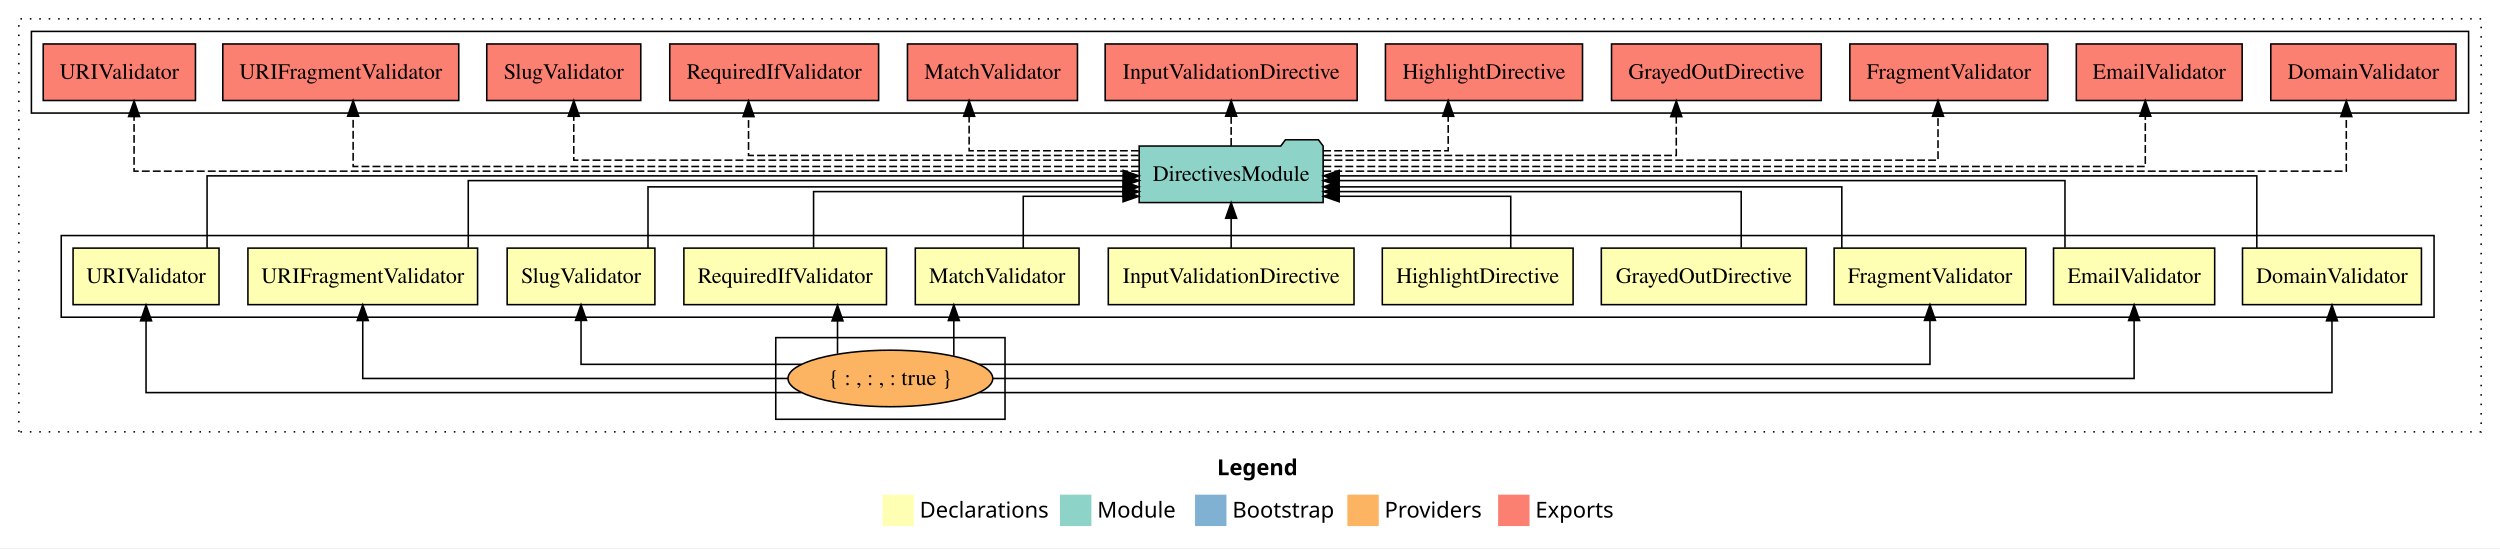
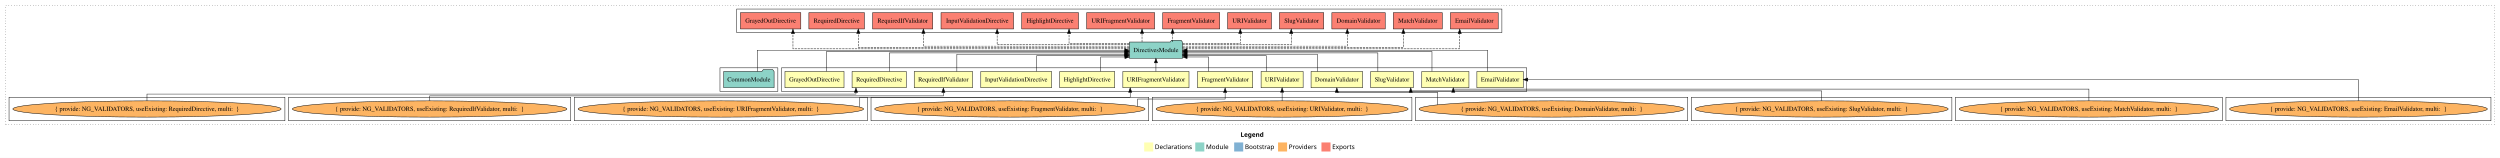
- <svg xmlns="http://www.w3.org/2000/svg" width="1592pt" height="349pt" viewBox="0.00 0.00 1592.00 349.00">
+ <svg xmlns="http://www.w3.org/2000/svg" width="5528pt" height="349pt" viewBox="0.00 0.00 5528.00 349.00">
  <g id="graph0" class="graph" transform="scale(1 1) rotate(0) translate(4 345)">
-     <polygon fill="#ffffff" stroke="transparent" points="-4,4 -4,-345 1588,-345 1588,4 -4,4" />
-     <text text-anchor="start" x="771.009" y="-42.4" font-family="sans-serif" font-weight="bold" font-size="14.00" fill="#000000">Legend</text>
-     <polygon fill="#ffffb3" stroke="transparent" points="558,-10 558,-30 578,-30 578,-10 558,-10" />
-     <text text-anchor="start" x="581.629" y="-15.4" font-family="sans-serif" font-size="14.00" fill="#000000">  Declarations</text>
-     <polygon fill="#8dd3c7" stroke="transparent" points="671,-10 671,-30 691,-30 691,-10 671,-10" />
-     <text text-anchor="start" x="694.725" y="-15.4" font-family="sans-serif" font-size="14.00" fill="#000000">  Module</text>
-     <polygon fill="#80b1d3" stroke="transparent" points="757,-10 757,-30 777,-30 777,-10 757,-10" />
-     <text text-anchor="start" x="780.781" y="-15.4" font-family="sans-serif" font-size="14.00" fill="#000000">  Bootstrap</text>
-     <polygon fill="#fdb462" stroke="transparent" points="854,-10 854,-30 874,-30 874,-10 854,-10" />
-     <text text-anchor="start" x="877.673" y="-15.4" font-family="sans-serif" font-size="14.00" fill="#000000">  Providers</text>
-     <polygon fill="#fb8072" stroke="transparent" points="950,-10 950,-30 970,-30 970,-10 950,-10" />
-     <text text-anchor="start" x="973.726" y="-15.4" font-family="sans-serif" font-size="14.00" fill="#000000">  Exports</text>
+     <polygon fill="#ffffff" stroke="transparent" points="-4,4 -4,-345 5524,-345 5524,4 -4,4" />
+     <text text-anchor="start" x="2739.009" y="-42.4" font-family="sans-serif" font-weight="bold" font-size="14.00" fill="#000000">Legend</text>
+     <polygon fill="#ffffb3" stroke="transparent" points="2526,-10 2526,-30 2546,-30 2546,-10 2526,-10" />
+     <text text-anchor="start" x="2549.629" y="-15.4" font-family="sans-serif" font-size="14.00" fill="#000000">  Declarations</text>
+     <polygon fill="#8dd3c7" stroke="transparent" points="2639,-10 2639,-30 2659,-30 2659,-10 2639,-10" />
+     <text text-anchor="start" x="2662.725" y="-15.4" font-family="sans-serif" font-size="14.00" fill="#000000">  Module</text>
+     <polygon fill="#80b1d3" stroke="transparent" points="2725,-10 2725,-30 2745,-30 2745,-10 2725,-10" />
+     <text text-anchor="start" x="2748.781" y="-15.4" font-family="sans-serif" font-size="14.00" fill="#000000">  Bootstrap</text>
+     <polygon fill="#fdb462" stroke="transparent" points="2822,-10 2822,-30 2842,-30 2842,-10 2822,-10" />
+     <text text-anchor="start" x="2845.673" y="-15.4" font-family="sans-serif" font-size="14.00" fill="#000000">  Providers</text>
+     <polygon fill="#fb8072" stroke="transparent" points="2918,-10 2918,-30 2938,-30 2938,-10 2918,-10" />
+     <text text-anchor="start" x="2941.726" y="-15.4" font-family="sans-serif" font-size="14.00" fill="#000000">  Exports</text>
    <g id="clust1" class="cluster">
-       <polygon fill="none" stroke="#000000" stroke-dasharray="1,5" points="8,-70 8,-333 1576,-333 1576,-70 8,-70" />
+       <polygon fill="none" stroke="#000000" stroke-dasharray="1,5" points="8,-70 8,-333 5512,-333 5512,-70 8,-70" />
    </g>
    <g id="clust2" class="cluster">
-       <polygon fill="none" stroke="#000000" points="35,-143 35,-195 1546,-195 1546,-143 35,-143" />
+       <polygon fill="none" stroke="#000000" points="1724,-143 1724,-195 3372,-195 3372,-143 1724,-143" />
    </g>
    <g id="clust3" class="cluster">
-       <polygon fill="none" stroke="#000000" points="490,-78 490,-130 636,-130 636,-78 490,-78" />
+       <polygon fill="none" stroke="#000000" points="4918,-78 4918,-130 5504,-130 5504,-78 4918,-78" />
+     </g>
+     <g id="clust4" class="cluster">
+       <polygon fill="none" stroke="#000000" points="4320,-78 4320,-130 4910,-130 4910,-78 4320,-78" />
+     </g>
+     <g id="clust5" class="cluster">
+       <polygon fill="none" stroke="#000000" points="3736,-78 3736,-130 4312,-130 4312,-78 3736,-78" />
+     </g>
+     <g id="clust6" class="cluster">
+       <polygon fill="none" stroke="#000000" points="3126,-78 3126,-130 3728,-130 3728,-78 3126,-78" />
+     </g>
+     <g id="clust7" class="cluster">
+       <polygon fill="none" stroke="#000000" points="2544,-78 2544,-130 3118,-130 3118,-78 2544,-78" />
+     </g>
+     <g id="clust8" class="cluster">
+       <polygon fill="none" stroke="#000000" points="1922,-78 1922,-130 2536,-130 2536,-78 1922,-78" />
+     </g>
+     <g id="clust9" class="cluster">
+       <polygon fill="none" stroke="#000000" points="1266,-78 1266,-130 1914,-130 1914,-78 1266,-78" />
+     </g>
+     <g id="clust12" class="cluster">
+       <polygon fill="none" stroke="#000000" points="634,-78 634,-130 1258,-130 1258,-78 634,-78" />
+     </g>
+     <g id="clust13" class="cluster">
+       <polygon fill="none" stroke="#000000" points="16,-78 16,-130 626,-130 626,-78 16,-78" />
    </g>
    <g id="clust15" class="cluster">
-       <polygon fill="none" stroke="#000000" points="16,-273 16,-325 1568,-325 1568,-273 16,-273" />
+       <polygon fill="none" stroke="#000000" points="1588,-143 1588,-195 1716,-195 1716,-143 1588,-143" />
+     </g>
+     <g id="clust16" class="cluster">
+       <polygon fill="none" stroke="#000000" points="1625,-273 1625,-325 3317,-325 3317,-273 1625,-273" />
    </g>
    <g id="node1" class="node">
-       <polygon fill="#ffffb3" stroke="#000000" points="1537.971,-187 1424.029,-187 1424.029,-151 1537.971,-151 1537.971,-187" />
-       <text text-anchor="middle" x="1481" y="-164.8" font-family="Times,serif" font-size="14.00" fill="#000000">DomainValidator</text>
+       <polygon fill="#ffffb3" stroke="#000000" points="3364.308,-187 3261.692,-187 3261.692,-151 3364.308,-151 3364.308,-187" />
+       <text text-anchor="middle" x="3313" y="-164.8" font-family="Times,serif" font-size="14.00" fill="#000000">EmailValidator</text>
+     </g>
+     <g id="node13" class="node">
+       <polygon fill="#8dd3c7" stroke="#000000" points="2610.577,-252 2607.577,-256 2586.577,-256 2583.577,-252 2493.423,-252 2493.423,-216 2610.577,-216 2610.577,-252" />
+       <text text-anchor="middle" x="2552" y="-229.8" font-family="Times,serif" font-size="14.00" fill="#000000">DirectivesModule</text>
+     </g>
+     <g id="edge1" class="edge">
+       <path fill="none" stroke="#000000" d="M3285.375,-187.106C3285.375,-206.339 3285.375,-234 3285.375,-234 3285.375,-234 2620.776,-234 2620.776,-234" />
+       <polygon fill="#000000" stroke="#000000" points="2620.776,-230.5 2610.776,-234 2620.775,-237.5 2620.776,-230.5" />
+     </g>
+     <g id="node2" class="node">
+       <polygon fill="#ffffb3" stroke="#000000" points="3244.133,-187 3139.867,-187 3139.867,-151 3244.133,-151 3244.133,-187" />
+       <text text-anchor="middle" x="3192" y="-164.8" font-family="Times,serif" font-size="14.00" fill="#000000">MatchValidator</text>
+     </g>
+     <g id="edge3" class="edge">
+       <path fill="none" stroke="#000000" d="M3162.375,-187.267C3162.375,-205.555 3162.375,-231 3162.375,-231 3162.375,-231 2620.802,-231 2620.802,-231" />
+       <polygon fill="#000000" stroke="#000000" points="2620.802,-227.5 2610.802,-231 2620.802,-234.5 2620.802,-227.5" />
+     </g>
+     <g id="node3" class="node">
+       <polygon fill="#ffffb3" stroke="#000000" points="3121.043,-187 3026.957,-187 3026.957,-151 3121.043,-151 3121.043,-187" />
+       <text text-anchor="middle" x="3074" y="-164.8" font-family="Times,serif" font-size="14.00" fill="#000000">SlugValidator</text>
+     </g>
+     <g id="edge5" class="edge">
+       <path fill="none" stroke="#000000" d="M3042.732,-187.023C3042.732,-204.373 3042.732,-228 3042.732,-228 3042.732,-228 2620.706,-228 2620.706,-228" />
+       <polygon fill="#000000" stroke="#000000" points="2620.706,-224.5 2610.706,-228 2620.706,-231.5 2620.706,-224.5" />
+     </g>
+     <g id="node4" class="node">
+       <polygon fill="#ffffb3" stroke="#000000" points="3008.971,-187 2895.029,-187 2895.029,-151 3008.971,-151 3008.971,-187" />
+       <text text-anchor="middle" x="2952" y="-164.8" font-family="Times,serif" font-size="14.00" fill="#000000">DomainValidator</text>
+     </g>
+     <g id="edge7" class="edge">
+       <path fill="none" stroke="#000000" d="M2909.018,-187.027C2909.018,-203.398 2909.018,-225 2909.018,-225 2909.018,-225 2620.554,-225 2620.554,-225" />
+       <polygon fill="#000000" stroke="#000000" points="2620.555,-221.5 2610.554,-225 2620.554,-228.5 2620.555,-221.5" />
+     </g>
+     <g id="node5" class="node">
+       <polygon fill="#ffffb3" stroke="#000000" points="2877.472,-187 2784.528,-187 2784.528,-151 2877.472,-151 2877.472,-187" />
+       <text text-anchor="middle" x="2831" y="-164.8" font-family="Times,serif" font-size="14.00" fill="#000000">URIValidator</text>
+     </g>
+     <g id="edge9" class="edge">
+       <path fill="none" stroke="#000000" d="M2795.875,-187.24C2795.875,-202.571 2795.875,-222 2795.875,-222 2795.875,-222 2620.724,-222 2620.724,-222" />
+       <polygon fill="#000000" stroke="#000000" points="2620.724,-218.5 2610.724,-222 2620.724,-225.5 2620.724,-218.5" />
+     </g>
+     <g id="node6" class="node">
+       <polygon fill="#ffffb3" stroke="#000000" points="2766.023,-187 2643.977,-187 2643.977,-151 2766.023,-151 2766.023,-187" />
+       <text text-anchor="middle" x="2705" y="-164.8" font-family="Times,serif" font-size="14.00" fill="#000000">FragmentValidator</text>
+     </g>
+     <g id="edge11" class="edge">
+       <path fill="none" stroke="#000000" d="M2668.375,-187.051C2668.375,-201.373 2668.375,-219 2668.375,-219 2668.375,-219 2620.869,-219 2620.869,-219" />
+       <polygon fill="#000000" stroke="#000000" points="2620.869,-215.5 2610.869,-219 2620.869,-222.5 2620.869,-215.5" />
+     </g>
+     <g id="node7" class="node">
+       <polygon fill="#ffffb3" stroke="#000000" points="2625.126,-187 2478.874,-187 2478.874,-151 2625.126,-151 2625.126,-187" />
+       <text text-anchor="middle" x="2552" y="-164.8" font-family="Times,serif" font-size="14.00" fill="#000000">URIFragmentValidator</text>
+     </g>
+     <g id="edge13" class="edge">
+       <path fill="none" stroke="#000000" d="M2552,-187.106C2552,-187.106 2552,-205.991 2552,-205.991" />
+       <polygon fill="#000000" stroke="#000000" points="2548.5,-205.991 2552,-215.991 2555.5,-205.991 2548.5,-205.991" />
+     </g>
+     <g id="node8" class="node">
+       <polygon fill="#ffffb3" stroke="#000000" points="2460.752,-187 2339.248,-187 2339.248,-151 2460.752,-151 2460.752,-187" />
+       <text text-anchor="middle" x="2400" y="-164.8" font-family="Times,serif" font-size="14.00" fill="#000000">HighlightDirective</text>
+     </g>
+     <g id="edge15" class="edge">
+       <path fill="none" stroke="#000000" d="M2429.907,-187.051C2429.907,-201.373 2429.907,-219 2429.907,-219 2429.907,-219 2483.456,-219 2483.456,-219" />
+       <polygon fill="#000000" stroke="#000000" points="2483.457,-222.5 2493.456,-219 2483.456,-215.5 2483.457,-222.5" />
+     </g>
+     <g id="node9" class="node">
+       <polygon fill="#ffffb3" stroke="#000000" points="2321.232,-187 2164.768,-187 2164.768,-151 2321.232,-151 2321.232,-187" />
+       <text text-anchor="middle" x="2243" y="-164.8" font-family="Times,serif" font-size="14.00" fill="#000000">InputValidationDirective</text>
+     </g>
+     <g id="edge16" class="edge">
+       <path fill="none" stroke="#000000" d="M2288.37,-187.24C2288.37,-202.571 2288.37,-222 2288.37,-222 2288.37,-222 2483.164,-222 2483.164,-222" />
+       <polygon fill="#000000" stroke="#000000" points="2483.164,-225.5 2493.164,-222 2483.164,-218.5 2483.164,-225.5" />
+     </g>
+     <g id="node10" class="node">
+       <polygon fill="#ffffb3" stroke="#000000" points="2146.507,-187 2017.493,-187 2017.493,-151 2146.507,-151 2146.507,-187" />
+       <text text-anchor="middle" x="2082" y="-164.8" font-family="Times,serif" font-size="14.00" fill="#000000">RequiredIfValidator</text>
+     </g>
+     <g id="edge17" class="edge">
+       <path fill="none" stroke="#000000" d="M2111.819,-187.027C2111.819,-203.398 2111.819,-225 2111.819,-225 2111.819,-225 2483.092,-225 2483.092,-225" />
+       <polygon fill="#000000" stroke="#000000" points="2483.092,-228.5 2493.092,-225 2483.092,-221.5 2483.092,-228.5" />
+     </g>
+     <g id="node11" class="node">
+       <polygon fill="#ffffb3" stroke="#000000" points="1999.9,-187 1880.1,-187 1880.1,-151 1999.9,-151 1999.9,-187" />
+       <text text-anchor="middle" x="1940" y="-164.8" font-family="Times,serif" font-size="14.00" fill="#000000">RequiredDirective</text>
+     </g>
+     <g id="edge19" class="edge">
+       <path fill="none" stroke="#000000" d="M1962.598,-187.023C1962.598,-204.373 1962.598,-228 1962.598,-228 1962.598,-228 2483.331,-228 2483.331,-228" />
+       <polygon fill="#000000" stroke="#000000" points="2483.331,-231.5 2493.331,-228 2483.331,-224.5 2483.331,-231.5" />
    </g>
    <g id="node12" class="node">
-       <polygon fill="#8dd3c7" stroke="#000000" points="838.577,-252 835.577,-256 814.577,-256 811.577,-252 721.423,-252 721.423,-216 838.577,-216 838.577,-252" />
-       <text text-anchor="middle" x="780" y="-229.8" font-family="Times,serif" font-size="14.00" fill="#000000">DirectivesModule</text>
-     </g>
-     <g id="edge1" class="edge">
-       <path fill="none" stroke="#000000" d="M1433.14,-187.169C1433.14,-206.09 1433.14,-233 1433.14,-233 1433.14,-233 848.825,-233 848.825,-233" />
-       <polygon fill="#000000" stroke="#000000" points="848.825,-229.5 838.825,-233 848.825,-236.5 848.825,-229.5" />
-     </g>
-     <g id="node2" class="node">
-       <polygon fill="#ffffb3" stroke="#000000" points="1406.308,-187 1303.692,-187 1303.692,-151 1406.308,-151 1406.308,-187" />
-       <text text-anchor="middle" x="1355" y="-164.8" font-family="Times,serif" font-size="14.00" fill="#000000">EmailValidator</text>
-     </g>
-     <g id="edge3" class="edge">
-       <path fill="none" stroke="#000000" d="M1310.971,-187.302C1310.971,-205.27 1310.971,-230 1310.971,-230 1310.971,-230 848.597,-230 848.597,-230" />
-       <polygon fill="#000000" stroke="#000000" points="848.597,-226.5 838.597,-230 848.597,-233.5 848.597,-226.5" />
-     </g>
-     <g id="node3" class="node">
-       <polygon fill="#ffffb3" stroke="#000000" points="1286.023,-187 1163.977,-187 1163.977,-151 1286.023,-151 1286.023,-187" />
-       <text text-anchor="middle" x="1225" y="-164.8" font-family="Times,serif" font-size="14.00" fill="#000000">FragmentValidator</text>
-     </g>
-     <g id="edge5" class="edge">
-       <path fill="none" stroke="#000000" d="M1168.864,-187.035C1168.864,-203.734 1168.864,-226 1168.864,-226 1168.864,-226 848.638,-226 848.638,-226" />
-       <polygon fill="#000000" stroke="#000000" points="848.638,-222.5 838.638,-226 848.638,-229.5 848.638,-222.5" />
-     </g>
-     <g id="node4" class="node">
-       <polygon fill="#ffffb3" stroke="#000000" points="1146.277,-187 1015.723,-187 1015.723,-151 1146.277,-151 1146.277,-187" />
-       <text text-anchor="middle" x="1081" y="-164.8" font-family="Times,serif" font-size="14.00" fill="#000000">GrayedOutDirective</text>
-     </g>
-     <g id="edge7" class="edge">
-       <path fill="none" stroke="#000000" d="M1104.796,-187.282C1104.796,-202.948 1104.796,-223 1104.796,-223 1104.796,-223 848.818,-223 848.818,-223" />
-       <polygon fill="#000000" stroke="#000000" points="848.818,-219.5 838.818,-223 848.818,-226.5 848.818,-219.5" />
-     </g>
-     <g id="node5" class="node">
-       <polygon fill="#ffffb3" stroke="#000000" points="997.752,-187 876.248,-187 876.248,-151 997.752,-151 997.752,-187" />
-       <text text-anchor="middle" x="937" y="-164.8" font-family="Times,serif" font-size="14.00" fill="#000000">HighlightDirective</text>
+       <polygon fill="#ffffb3" stroke="#000000" points="1862.277,-187 1731.723,-187 1731.723,-151 1862.277,-151 1862.277,-187" />
+       <text text-anchor="middle" x="1797" y="-164.8" font-family="Times,serif" font-size="14.00" fill="#000000">GrayedOutDirective</text>
+     </g>
+     <g id="edge21" class="edge">
+       <path fill="none" stroke="#000000" d="M1823.344,-187.267C1823.344,-205.555 1823.344,-231 1823.344,-231 1823.344,-231 2483.296,-231 2483.296,-231" />
+       <polygon fill="#000000" stroke="#000000" points="2483.296,-234.5 2493.296,-231 2483.296,-227.5 2483.296,-234.5" />
+     </g>
+     <g id="node24" class="node">
+       <polygon fill="#fb8072" stroke="#000000" points="3308.807,-317 3203.193,-317 3203.193,-281 3308.807,-281 3308.807,-317" />
+       <text text-anchor="middle" x="3256" y="-294.8" font-family="Times,serif" font-size="14.00" fill="#000000">EmailValidator </text>
+     </g>
+     <g id="edge23" class="edge">
+       <path fill="none" stroke="#000000" stroke-dasharray="5,2" d="M2610.727,-237C2774.393,-237 3223.706,-237 3223.706,-237 3223.706,-237 3223.706,-270.733 3223.706,-270.733" />
+       <polygon fill="#000000" stroke="#000000" points="3220.206,-270.733 3223.706,-280.733 3227.206,-270.733 3220.206,-270.733" />
+     </g>
+     <g id="node25" class="node">
+       <polygon fill="#fb8072" stroke="#000000" points="3185.133,-317 3076.867,-317 3076.867,-281 3185.133,-281 3185.133,-317" />
+       <text text-anchor="middle" x="3131" y="-294.8" font-family="Times,serif" font-size="14.00" fill="#000000">MatchValidator </text>
+     </g>
+     <g id="edge24" class="edge">
+       <path fill="none" stroke="#000000" stroke-dasharray="5,2" d="M2610.55,-240C2751.687,-240 3099.102,-240 3099.102,-240 3099.102,-240 3099.102,-270.978 3099.102,-270.978" />
+       <polygon fill="#000000" stroke="#000000" points="3095.602,-270.977 3099.102,-280.978 3102.602,-270.978 3095.602,-270.977" />
+     </g>
+     <g id="node26" class="node">
+       <polygon fill="#fb8072" stroke="#000000" points="3058.972,-317 2941.028,-317 2941.028,-281 3058.972,-281 3058.972,-317" />
+       <text text-anchor="middle" x="3000" y="-294.8" font-family="Times,serif" font-size="14.00" fill="#000000">DomainValidator </text>
+     </g>
+     <g id="edge25" class="edge">
+       <path fill="none" stroke="#000000" stroke-dasharray="5,2" d="M2610.834,-243C2727.097,-243 2975.125,-243 2975.125,-243 2975.125,-243 2975.125,-270.973 2975.125,-270.973" />
+       <polygon fill="#000000" stroke="#000000" points="2971.625,-270.973 2975.125,-280.973 2978.625,-270.973 2971.625,-270.973" />
+     </g>
+     <g id="node27" class="node">
+       <polygon fill="#fb8072" stroke="#000000" points="2923.041,-317 2824.959,-317 2824.959,-281 2923.041,-281 2923.041,-317" />
+       <text text-anchor="middle" x="2874" y="-294.8" font-family="Times,serif" font-size="14.00" fill="#000000">SlugValidator </text>
+     </g>
+     <g id="edge26" class="edge">
+       <path fill="none" stroke="#000000" stroke-dasharray="5,2" d="M2610.762,-246C2697.906,-246 2851.233,-246 2851.233,-246 2851.233,-246 2851.233,-270.76 2851.233,-270.76" />
+       <polygon fill="#000000" stroke="#000000" points="2847.733,-270.76 2851.233,-280.76 2854.733,-270.76 2847.733,-270.76" />
+     </g>
+     <g id="node28" class="node">
+       <polygon fill="#fb8072" stroke="#000000" points="2807.473,-317 2710.527,-317 2710.527,-281 2807.473,-281 2807.473,-317" />
+       <text text-anchor="middle" x="2759" y="-294.8" font-family="Times,serif" font-size="14.00" fill="#000000">URIValidator </text>
+     </g>
+     <g id="edge27" class="edge">
+       <path fill="none" stroke="#000000" stroke-dasharray="5,2" d="M2610.758,-249C2665.428,-249 2738.512,-249 2738.512,-249 2738.512,-249 2738.512,-270.949 2738.512,-270.949" />
+       <polygon fill="#000000" stroke="#000000" points="2735.012,-270.949 2738.512,-280.949 2742.012,-270.949 2735.012,-270.949" />
+     </g>
+     <g id="node29" class="node">
+       <polygon fill="#fb8072" stroke="#000000" points="2693.022,-317 2566.978,-317 2566.978,-281 2693.022,-281 2693.022,-317" />
+       <text text-anchor="middle" x="2630" y="-294.8" font-family="Times,serif" font-size="14.00" fill="#000000">FragmentValidator </text>
+     </g>
+     <g id="edge28" class="edge">
+       <path fill="none" stroke="#000000" stroke-dasharray="5,2" d="M2588.764,-252.106C2588.764,-252.106 2588.764,-270.991 2588.764,-270.991" />
+       <polygon fill="#000000" stroke="#000000" points="2585.264,-270.991 2588.764,-280.991 2592.264,-270.991 2585.264,-270.991" />
+     </g>
+     <g id="node30" class="node">
+       <polygon fill="#fb8072" stroke="#000000" points="2549.126,-317 2398.874,-317 2398.874,-281 2549.126,-281 2549.126,-317" />
+       <text text-anchor="middle" x="2474" y="-294.8" font-family="Times,serif" font-size="14.00" fill="#000000">URIFragmentValidator </text>
+     </g>
+     <g id="edge29" class="edge">
+       <path fill="none" stroke="#000000" stroke-dasharray="5,2" d="M2521.262,-252.106C2521.262,-252.106 2521.262,-270.991 2521.262,-270.991" />
+       <polygon fill="#000000" stroke="#000000" points="2517.762,-270.991 2521.262,-280.991 2524.762,-270.991 2517.762,-270.991" />
+     </g>
+     <g id="node31" class="node">
+       <polygon fill="#fb8072" stroke="#000000" points="2380.752,-317 2255.248,-317 2255.248,-281 2380.752,-281 2380.752,-317" />
+       <text text-anchor="middle" x="2318" y="-294.8" font-family="Times,serif" font-size="14.00" fill="#000000">HighlightDirective </text>
+     </g>
+     <g id="edge30" class="edge">
+       <path fill="none" stroke="#000000" stroke-dasharray="5,2" d="M2493.312,-249C2436.812,-249 2359.875,-249 2359.875,-249 2359.875,-249 2359.875,-270.949 2359.875,-270.949" />
+       <polygon fill="#000000" stroke="#000000" points="2356.375,-270.949 2359.875,-280.949 2363.375,-270.949 2356.375,-270.949" />
+     </g>
+     <g id="node32" class="node">
+       <polygon fill="#fb8072" stroke="#000000" points="2237.232,-317 2076.768,-317 2076.768,-281 2237.232,-281 2237.232,-317" />
+       <text text-anchor="middle" x="2157" y="-294.8" font-family="Times,serif" font-size="14.00" fill="#000000">InputValidationDirective </text>
+     </g>
+     <g id="edge31" class="edge">
+       <path fill="none" stroke="#000000" stroke-dasharray="5,2" d="M2493.23,-246C2393.273,-246 2200.875,-246 2200.875,-246 2200.875,-246 2200.875,-270.76 2200.875,-270.76" />
+       <polygon fill="#000000" stroke="#000000" points="2197.375,-270.76 2200.875,-280.76 2204.375,-270.76 2197.375,-270.76" />
+     </g>
+     <g id="node33" class="node">
+       <polygon fill="#fb8072" stroke="#000000" points="2058.506,-317 1925.494,-317 1925.494,-281 2058.506,-281 2058.506,-317" />
+       <text text-anchor="middle" x="1992" y="-294.8" font-family="Times,serif" font-size="14.00" fill="#000000">RequiredIfValidator </text>
+     </g>
+     <g id="edge32" class="edge">
+       <path fill="none" stroke="#000000" stroke-dasharray="5,2" d="M2493.023,-243C2357.979,-243 2037.875,-243 2037.875,-243 2037.875,-243 2037.875,-270.973 2037.875,-270.973" />
+       <polygon fill="#000000" stroke="#000000" points="2034.375,-270.973 2037.875,-280.973 2041.375,-270.973 2034.375,-270.973" />
+     </g>
+     <g id="node34" class="node">
+       <polygon fill="#fb8072" stroke="#000000" points="1907.4,-317 1784.6,-317 1784.6,-281 1907.4,-281 1907.4,-317" />
+       <text text-anchor="middle" x="1846" y="-294.8" font-family="Times,serif" font-size="14.00" fill="#000000">RequiredDirective </text>
+     </g>
+     <g id="edge33" class="edge">
+       <path fill="none" stroke="#000000" stroke-dasharray="5,2" d="M2493.307,-240C2332.003,-240 1893.875,-240 1893.875,-240 1893.875,-240 1893.875,-270.978 1893.875,-270.978" />
+       <polygon fill="#000000" stroke="#000000" points="1890.375,-270.977 1893.875,-280.978 1897.375,-270.978 1890.375,-270.977" />
+     </g>
+     <g id="node35" class="node">
+       <polygon fill="#fb8072" stroke="#000000" points="1766.777,-317 1633.223,-317 1633.223,-281 1766.777,-281 1766.777,-317" />
+       <text text-anchor="middle" x="1700" y="-294.8" font-family="Times,serif" font-size="14.00" fill="#000000">GrayedOutDirective </text>
+     </g>
+     <g id="edge34" class="edge">
+       <path fill="none" stroke="#000000" stroke-dasharray="5,2" d="M2493.306,-237C2308.279,-237 1749.375,-237 1749.375,-237 1749.375,-237 1749.375,-270.733 1749.375,-270.733" />
+       <polygon fill="#000000" stroke="#000000" points="1745.875,-270.733 1749.375,-280.733 1752.875,-270.733 1745.875,-270.733" />
+     </g>
+     <g id="node14" class="node">
+       <ellipse fill="#fdb462" stroke="#000000" cx="5211" cy="-104" rx="285.041" ry="18" />
+       <text text-anchor="middle" x="5211" y="-99.8" font-family="Times,serif" font-size="14.00" fill="#000000">{ provide: NG_VALIDATORS, useExisting: EmailValidator, multi:  }</text>
+     </g>
+     <g id="edge2" class="edge">
+       <path fill="none" stroke="#000000" d="M5211,-122.106C5211,-141.339 5211,-169 5211,-169 5211,-169 3374.258,-169 3374.258,-169" />
+       <polygon fill="#000000" stroke="#000000" points="3374.258,-165.5 3364.258,-169 3374.258,-172.5 3374.258,-165.5" />
+     </g>
+     <g id="node15" class="node">
+       <ellipse fill="#fdb462" stroke="#000000" cx="4615" cy="-104" rx="286.749" ry="18" />
+       <text text-anchor="middle" x="4615" y="-99.8" font-family="Times,serif" font-size="14.00" fill="#000000">{ provide: NG_VALIDATORS, useExisting: MatchValidator, multi:  }</text>
+     </g>
+     <g id="edge4" class="edge">
+       <path fill="none" stroke="#000000" d="M4615,-122.15C4615,-134.271 4615,-148 4615,-148 4615,-148 3209.439,-148 3209.439,-148 3209.439,-148 3209.439,-148.292 3209.439,-148.292" />
+       <polygon fill="#000000" stroke="#000000" points="3205.939,-140.92 3209.439,-150.92 3212.939,-140.92 3205.939,-140.92" />
+     </g>
+     <g id="node16" class="node">
+       <ellipse fill="#fdb462" stroke="#000000" cx="4024" cy="-104" rx="279.828" ry="18" />
+       <text text-anchor="middle" x="4024" y="-99.8" font-family="Times,serif" font-size="14.00" fill="#000000">{ provide: NG_VALIDATORS, useExisting: SlugValidator, multi:  }</text>
+     </g>
+     <g id="edge6" class="edge">
+       <path fill="none" stroke="#000000" d="M4024,-122.127C4024,-132.711 4024,-144 4024,-144 4024,-144 3115.426,-144 3115.426,-144 3115.426,-144 3115.426,-144.683 3115.426,-144.683" />
+       <polygon fill="#000000" stroke="#000000" points="3111.926,-140.831 3115.426,-150.831 3118.926,-140.831 3111.926,-140.831" />
+     </g>
+     <g id="node17" class="node">
+       <ellipse fill="#fdb462" stroke="#000000" cx="3427" cy="-104" rx="293.131" ry="18" />
+       <text text-anchor="middle" x="3427" y="-99.8" font-family="Times,serif" font-size="14.00" fill="#000000">{ provide: NG_VALIDATORS, useExisting: DomainValidator, multi:  }</text>
    </g>
    <g id="edge8" class="edge">
-       <path fill="none" stroke="#000000" d="M958.042,-187.124C958.042,-201.783 958.042,-220 958.042,-220 958.042,-220 848.791,-220 848.791,-220" />
-       <polygon fill="#000000" stroke="#000000" points="848.791,-216.5 838.791,-220 848.791,-223.5 848.791,-216.5" />
-     </g>
-     <g id="node6" class="node">
-       <polygon fill="#ffffb3" stroke="#000000" points="858.232,-187 701.768,-187 701.768,-151 858.232,-151 858.232,-187" />
-       <text text-anchor="middle" x="780" y="-164.8" font-family="Times,serif" font-size="14.00" fill="#000000">InputValidationDirective</text>
-     </g>
-     <g id="edge9" class="edge">
-       <path fill="none" stroke="#000000" d="M780,-187.106C780,-187.106 780,-205.991 780,-205.991" />
-       <polygon fill="#000000" stroke="#000000" points="776.5,-205.991 780,-215.991 783.5,-205.991 776.5,-205.991" />
-     </g>
-     <g id="node7" class="node">
-       <polygon fill="#ffffb3" stroke="#000000" points="683.133,-187 578.867,-187 578.867,-151 683.133,-151 683.133,-187" />
-       <text text-anchor="middle" x="631" y="-164.8" font-family="Times,serif" font-size="14.00" fill="#000000">MatchValidator</text>
+       <path fill="none" stroke="#000000" d="M3174.561,-113.337C3174.561,-124.298 3174.561,-141 3174.561,-141 3174.561,-141 2952,-141 2952,-141 2952,-141 2952,-141.979 2952,-141.979" />
+       <polygon fill="#000000" stroke="#000000" points="2948.5,-140.793 2952,-150.793 2955.5,-140.793 2948.5,-140.793" />
+     </g>
+     <g id="node18" class="node">
+       <ellipse fill="#fdb462" stroke="#000000" cx="2831" cy="-104" rx="278.662" ry="18" />
+       <text text-anchor="middle" x="2831" y="-99.8" font-family="Times,serif" font-size="14.00" fill="#000000">{ provide: NG_VALIDATORS, useExisting: URIValidator, multi:  }</text>
    </g>
    <g id="edge10" class="edge">
-       <path fill="none" stroke="#000000" d="M647.605,-187.124C647.605,-201.783 647.605,-220 647.605,-220 647.605,-220 711.159,-220 711.159,-220" />
-       <polygon fill="#000000" stroke="#000000" points="711.159,-223.5 721.159,-220 711.159,-216.5 711.159,-223.5" />
-     </g>
-     <g id="node8" class="node">
-       <polygon fill="#ffffb3" stroke="#000000" points="560.507,-187 431.493,-187 431.493,-151 560.507,-151 560.507,-187" />
-       <text text-anchor="middle" x="496" y="-164.8" font-family="Times,serif" font-size="14.00" fill="#000000">RequiredIfValidator</text>
+       <path fill="none" stroke="#000000" d="M2831,-122.106C2831,-122.106 2831,-140.991 2831,-140.991" />
+       <polygon fill="#000000" stroke="#000000" points="2827.5,-140.991 2831,-150.991 2834.5,-140.991 2827.5,-140.991" />
+     </g>
+     <g id="node19" class="node">
+       <ellipse fill="#fdb462" stroke="#000000" cx="2229" cy="-104" rx="298.928" ry="18" />
+       <text text-anchor="middle" x="2229" y="-99.8" font-family="Times,serif" font-size="14.00" fill="#000000">{ provide: NG_VALIDATORS, useExisting: FragmentValidator, multi:  }</text>
    </g>
    <g id="edge12" class="edge">
-       <path fill="none" stroke="#000000" d="M514.084,-187.282C514.084,-202.948 514.084,-223 514.084,-223 514.084,-223 711.314,-223 711.314,-223" />
-       <polygon fill="#000000" stroke="#000000" points="711.314,-226.5 721.314,-223 711.314,-219.5 711.314,-226.5" />
-     </g>
-     <g id="node9" class="node">
-       <polygon fill="#ffffb3" stroke="#000000" points="413.043,-187 318.957,-187 318.957,-151 413.043,-151 413.043,-187" />
-       <text text-anchor="middle" x="366" y="-164.8" font-family="Times,serif" font-size="14.00" fill="#000000">SlugValidator</text>
+       <path fill="none" stroke="#000000" d="M2511.539,-110.012C2511.539,-116.525 2511.539,-126 2511.539,-126 2511.539,-126 2705,-126 2705,-126 2705,-126 2705,-140.515 2705,-140.515" />
+       <polygon fill="#000000" stroke="#000000" points="2701.5,-140.514 2705,-150.515 2708.5,-140.515 2701.5,-140.514" />
+     </g>
+     <g id="node20" class="node">
+       <ellipse fill="#fdb462" stroke="#000000" cx="1590" cy="-104" rx="315.681" ry="18" />
+       <text text-anchor="middle" x="1590" y="-99.8" font-family="Times,serif" font-size="14.00" fill="#000000">{ provide: NG_VALIDATORS, useExisting: URIFragmentValidator, multi:  }</text>
    </g>
    <g id="edge14" class="edge">
-       <path fill="none" stroke="#000000" d="M408.646,-187.035C408.646,-203.734 408.646,-226 408.646,-226 408.646,-226 711.158,-226 711.158,-226" />
-       <polygon fill="#000000" stroke="#000000" points="711.158,-229.5 721.158,-226 711.158,-222.5 711.158,-229.5" />
-     </g>
-     <g id="node10" class="node">
-       <polygon fill="#ffffb3" stroke="#000000" points="300.126,-187 153.874,-187 153.874,-151 300.126,-151 300.126,-187" />
-       <text text-anchor="middle" x="227" y="-164.8" font-family="Times,serif" font-size="14.00" fill="#000000">URIFragmentValidator</text>
-     </g>
-     <g id="edge16" class="edge">
-       <path fill="none" stroke="#000000" d="M294.188,-187.302C294.188,-205.27 294.188,-230 294.188,-230 294.188,-230 711.4,-230 711.4,-230" />
-       <polygon fill="#000000" stroke="#000000" points="711.4,-233.5 721.4,-230 711.4,-226.5 711.4,-233.5" />
-     </g>
-     <g id="node11" class="node">
-       <polygon fill="#ffffb3" stroke="#000000" points="135.472,-187 42.528,-187 42.528,-151 135.472,-151 135.472,-187" />
-       <text text-anchor="middle" x="89" y="-164.8" font-family="Times,serif" font-size="14.00" fill="#000000">URIValidator</text>
+       <path fill="none" stroke="#000000" d="M1897.16,-108.529C1897.16,-115.978 1897.16,-130 1897.16,-130 1897.16,-130 2495.113,-130 2495.113,-130 2495.113,-130 2495.113,-140.87 2495.113,-140.87" />
+       <polygon fill="#000000" stroke="#000000" points="2491.613,-140.87 2495.113,-150.87 2498.613,-140.87 2491.613,-140.87" />
+     </g>
+     <g id="node21" class="node">
+       <ellipse fill="#fdb462" stroke="#000000" cx="946" cy="-104" rx="303.564" ry="18" />
+       <text text-anchor="middle" x="946" y="-99.8" font-family="Times,serif" font-size="14.00" fill="#000000">{ provide: NG_VALIDATORS, useExisting: RequiredIfValidator, multi:  }</text>
    </g>
    <g id="edge18" class="edge">
-       <path fill="none" stroke="#000000" d="M127.861,-187.169C127.861,-206.09 127.861,-233 127.861,-233 127.861,-233 711.265,-233 711.265,-233" />
-       <polygon fill="#000000" stroke="#000000" points="711.265,-236.5 721.265,-233 711.265,-229.5 711.265,-236.5" />
-     </g>
-     <g id="node14" class="node">
-       <polygon fill="#fb8072" stroke="#000000" points="1559.972,-317 1442.028,-317 1442.028,-281 1559.972,-281 1559.972,-317" />
-       <text text-anchor="middle" x="1501" y="-294.8" font-family="Times,serif" font-size="14.00" fill="#000000">DomainValidator </text>
+       <path fill="none" stroke="#000000" d="M946,-122.201C946,-128.028 946,-133 946,-133 946,-133 2082,-133 2082,-133 2082,-133 2082,-140.578 2082,-140.578" />
+       <polygon fill="#000000" stroke="#000000" points="2078.5,-140.578 2082,-150.578 2085.5,-140.578 2078.5,-140.578" />
+     </g>
+     <g id="node22" class="node">
+       <ellipse fill="#fdb462" stroke="#000000" cx="321" cy="-104" rx="296.621" ry="18" />
+       <text text-anchor="middle" x="321" y="-99.8" font-family="Times,serif" font-size="14.00" fill="#000000">{ provide: NG_VALIDATORS, useExisting: RequiredDirective, multi:  }</text>
    </g>
    <g id="edge20" class="edge">
-       <path fill="none" stroke="#000000" stroke-dasharray="5,2" d="M838.717,-236C1008.854,-236 1490.125,-236 1490.125,-236 1490.125,-236 1490.125,-270.778 1490.125,-270.778" />
-       <polygon fill="#000000" stroke="#000000" points="1486.625,-270.778 1490.125,-280.778 1493.625,-270.778 1486.625,-270.778" />
-     </g>
-     <g id="node15" class="node">
-       <polygon fill="#fb8072" stroke="#000000" points="1423.807,-317 1318.193,-317 1318.193,-281 1423.807,-281 1423.807,-317" />
-       <text text-anchor="middle" x="1371" y="-294.8" font-family="Times,serif" font-size="14.00" fill="#000000">EmailValidator </text>
-     </g>
-     <g id="edge21" class="edge">
-       <path fill="none" stroke="#000000" stroke-dasharray="5,2" d="M838.751,-239C986.557,-239 1362.125,-239 1362.125,-239 1362.125,-239 1362.125,-270.998 1362.125,-270.998" />
-       <polygon fill="#000000" stroke="#000000" points="1358.625,-270.998 1362.125,-280.998 1365.625,-270.998 1358.625,-270.998" />
-     </g>
-     <g id="node16" class="node">
-       <polygon fill="#fb8072" stroke="#000000" points="1300.022,-317 1173.978,-317 1173.978,-281 1300.022,-281 1300.022,-317" />
-       <text text-anchor="middle" x="1237" y="-294.8" font-family="Times,serif" font-size="14.00" fill="#000000">FragmentValidator </text>
+       <path fill="none" stroke="#000000" d="M321,-122.045C321,-129.749 321,-137 321,-137 321,-137 1888.73,-137 1888.73,-137 1888.73,-137 1888.73,-140.757 1888.73,-140.757" />
+       <polygon fill="#000000" stroke="#000000" points="1885.23,-140.757 1888.73,-150.757 1892.23,-140.757 1885.23,-140.757" />
+     </g>
+     <g id="node23" class="node">
+       <polygon fill="#8dd3c7" stroke="#000000" points="1707.668,-187 1704.668,-191 1683.668,-191 1680.668,-187 1596.332,-187 1596.332,-151 1707.668,-151 1707.668,-187" />
+       <text text-anchor="middle" x="1652" y="-164.8" font-family="Times,serif" font-size="14.00" fill="#000000">CommonModule</text>
    </g>
    <g id="edge22" class="edge">
-       <path fill="none" stroke="#000000" stroke-dasharray="5,2" d="M838.846,-243C960.858,-243 1230.125,-243 1230.125,-243 1230.125,-243 1230.125,-270.973 1230.125,-270.973" />
-       <polygon fill="#000000" stroke="#000000" points="1226.625,-270.973 1230.125,-280.973 1233.625,-270.973 1226.625,-270.973" />
-     </g>
-     <g id="node17" class="node">
-       <polygon fill="#fb8072" stroke="#000000" points="1155.777,-317 1022.223,-317 1022.223,-281 1155.777,-281 1155.777,-317" />
-       <text text-anchor="middle" x="1089" y="-294.8" font-family="Times,serif" font-size="14.00" fill="#000000">GrayedOutDirective </text>
-     </g>
-     <g id="edge23" class="edge">
-       <path fill="none" stroke="#000000" stroke-dasharray="5,2" d="M838.732,-246C921.757,-246 1063.454,-246 1063.454,-246 1063.454,-246 1063.454,-270.76 1063.454,-270.76" />
-       <polygon fill="#000000" stroke="#000000" points="1059.954,-270.76 1063.454,-280.76 1066.954,-270.76 1059.954,-270.76" />
-     </g>
-     <g id="node18" class="node">
-       <polygon fill="#fb8072" stroke="#000000" points="1003.752,-317 878.248,-317 878.248,-281 1003.752,-281 1003.752,-317" />
-       <text text-anchor="middle" x="941" y="-294.8" font-family="Times,serif" font-size="14.00" fill="#000000">HighlightDirective </text>
-     </g>
-     <g id="edge24" class="edge">
-       <path fill="none" stroke="#000000" stroke-dasharray="5,2" d="M838.613,-249C876.281,-249 918.208,-249 918.208,-249 918.208,-249 918.208,-270.949 918.208,-270.949" />
-       <polygon fill="#000000" stroke="#000000" points="914.708,-270.949 918.208,-280.949 921.708,-270.949 914.708,-270.949" />
-     </g>
-     <g id="node19" class="node">
-       <polygon fill="#fb8072" stroke="#000000" points="860.232,-317 699.768,-317 699.768,-281 860.232,-281 860.232,-317" />
-       <text text-anchor="middle" x="780" y="-294.8" font-family="Times,serif" font-size="14.00" fill="#000000">InputValidationDirective </text>
-     </g>
-     <g id="edge25" class="edge">
-       <path fill="none" stroke="#000000" stroke-dasharray="5,2" d="M780,-252.106C780,-252.106 780,-270.991 780,-270.991" />
-       <polygon fill="#000000" stroke="#000000" points="776.5,-270.991 780,-280.991 783.5,-270.991 776.5,-270.991" />
-     </g>
-     <g id="node20" class="node">
-       <polygon fill="#fb8072" stroke="#000000" points="682.133,-317 573.867,-317 573.867,-281 682.133,-281 682.133,-317" />
-       <text text-anchor="middle" x="628" y="-294.8" font-family="Times,serif" font-size="14.00" fill="#000000">MatchValidator </text>
-     </g>
-     <g id="edge26" class="edge">
-       <path fill="none" stroke="#000000" stroke-dasharray="5,2" d="M721.173,-249C673.134,-249 613.145,-249 613.145,-249 613.145,-249 613.145,-270.949 613.145,-270.949" />
-       <polygon fill="#000000" stroke="#000000" points="609.645,-270.949 613.145,-280.949 616.645,-270.949 609.645,-270.949" />
-     </g>
-     <g id="node21" class="node">
-       <polygon fill="#fb8072" stroke="#000000" points="555.506,-317 422.494,-317 422.494,-281 555.506,-281 555.506,-317" />
-       <text text-anchor="middle" x="489" y="-294.8" font-family="Times,serif" font-size="14.00" fill="#000000">RequiredIfValidator </text>
-     </g>
-     <g id="edge27" class="edge">
-       <path fill="none" stroke="#000000" stroke-dasharray="5,2" d="M721.106,-246C631.867,-246 472.666,-246 472.666,-246 472.666,-246 472.666,-270.76 472.666,-270.76" />
-       <polygon fill="#000000" stroke="#000000" points="469.166,-270.76 472.666,-280.76 476.166,-270.76 469.166,-270.76" />
-     </g>
-     <g id="node22" class="node">
-       <polygon fill="#fb8072" stroke="#000000" points="404.041,-317 305.959,-317 305.959,-281 404.041,-281 404.041,-317" />
-       <text text-anchor="middle" x="355" y="-294.8" font-family="Times,serif" font-size="14.00" fill="#000000">SlugValidator </text>
-     </g>
-     <g id="edge28" class="edge">
-       <path fill="none" stroke="#000000" stroke-dasharray="5,2" d="M721.351,-243C606.14,-243 361.375,-243 361.375,-243 361.375,-243 361.375,-270.973 361.375,-270.973" />
-       <polygon fill="#000000" stroke="#000000" points="357.875,-270.973 361.375,-280.973 364.875,-270.973 357.875,-270.973" />
-     </g>
-     <g id="node23" class="node">
-       <polygon fill="#fb8072" stroke="#000000" points="288.126,-317 137.874,-317 137.874,-281 288.126,-281 288.126,-317" />
-       <text text-anchor="middle" x="213" y="-294.8" font-family="Times,serif" font-size="14.00" fill="#000000">URIFragmentValidator </text>
-     </g>
-     <g id="edge29" class="edge">
-       <path fill="none" stroke="#000000" stroke-dasharray="5,2" d="M721.221,-239C577.667,-239 220.875,-239 220.875,-239 220.875,-239 220.875,-270.998 220.875,-270.998" />
-       <polygon fill="#000000" stroke="#000000" points="217.375,-270.998 220.875,-280.998 224.375,-270.998 217.375,-270.998" />
-     </g>
-     <g id="node24" class="node">
-       <polygon fill="#fb8072" stroke="#000000" points="120.473,-317 23.527,-317 23.527,-281 120.473,-281 120.473,-317" />
-       <text text-anchor="middle" x="72" y="-294.8" font-family="Times,serif" font-size="14.00" fill="#000000">URIValidator </text>
-     </g>
-     <g id="edge30" class="edge">
-       <path fill="none" stroke="#000000" stroke-dasharray="5,2" d="M721.338,-236C553.169,-236 81.375,-236 81.375,-236 81.375,-236 81.375,-270.778 81.375,-270.778" />
-       <polygon fill="#000000" stroke="#000000" points="77.875,-270.778 81.375,-280.778 84.875,-270.778 77.875,-270.778" />
-     </g>
-     <g id="node13" class="node">
-       <ellipse fill="#fdb462" stroke="#000000" cx="563" cy="-104" rx="65.196" ry="18" />
-       <text text-anchor="middle" x="563" y="-99.8" font-family="Times,serif" font-size="14.00" fill="#000000">{ : , : , : true }</text>
-     </g>
-     <g id="edge2" class="edge">
-       <path fill="none" stroke="#000000" d="M619.387,-95C819.116,-95 1481,-95 1481,-95 1481,-95 1481,-140.708 1481,-140.708" />
-       <polygon fill="#000000" stroke="#000000" points="1477.5,-140.708 1481,-150.708 1484.5,-140.708 1477.5,-140.708" />
-     </g>
-     <g id="edge4" class="edge">
-       <path fill="none" stroke="#000000" d="M628.149,-104C817.603,-104 1355,-104 1355,-104 1355,-104 1355,-140.894 1355,-140.894" />
-       <polygon fill="#000000" stroke="#000000" points="1351.5,-140.894 1355,-150.894 1358.5,-140.894 1351.5,-140.894" />
-     </g>
-     <g id="edge6" class="edge">
-       <path fill="none" stroke="#000000" d="M619.442,-113C779.532,-113 1225,-113 1225,-113 1225,-113 1225,-140.973 1225,-140.973" />
-       <polygon fill="#000000" stroke="#000000" points="1221.5,-140.973 1225,-150.973 1228.5,-140.973 1221.5,-140.973" />
-     </g>
-     <g id="edge11" class="edge">
-       <path fill="none" stroke="#000000" d="M603.391,-118.426C603.391,-118.426 603.391,-140.894 603.391,-140.894" />
-       <polygon fill="#000000" stroke="#000000" points="599.891,-140.894 603.391,-150.894 606.891,-140.894 599.891,-140.894" />
-     </g>
-     <g id="edge13" class="edge">
-       <path fill="none" stroke="#000000" d="M529.328,-119.735C529.328,-119.735 529.328,-140.645 529.328,-140.645" />
-       <polygon fill="#000000" stroke="#000000" points="525.828,-140.645 529.328,-150.645 532.828,-140.645 525.828,-140.645" />
-     </g>
-     <g id="edge15" class="edge">
-       <path fill="none" stroke="#000000" d="M506.548,-113C448.335,-113 366,-113 366,-113 366,-113 366,-140.973 366,-140.973" />
-       <polygon fill="#000000" stroke="#000000" points="362.5,-140.973 366,-150.973 369.5,-140.973 362.5,-140.973" />
-     </g>
-     <g id="edge17" class="edge">
-       <path fill="none" stroke="#000000" d="M497.817,-104C400.107,-104 227,-104 227,-104 227,-104 227,-140.894 227,-140.894" />
-       <polygon fill="#000000" stroke="#000000" points="223.5,-140.894 227,-150.894 230.5,-140.894 223.5,-140.894" />
-     </g>
-     <g id="edge19" class="edge">
-       <path fill="none" stroke="#000000" d="M506.295,-95C380.481,-95 89,-95 89,-95 89,-95 89,-140.708 89,-140.708" />
-       <polygon fill="#000000" stroke="#000000" points="85.5,-140.708 89,-150.708 92.5,-140.708 85.5,-140.708" />
+       <path fill="none" stroke="#000000" d="M1670.473,-187.106C1670.473,-206.339 1670.473,-234 1670.473,-234 1670.473,-234 2483.135,-234 2483.135,-234" />
+       <polygon fill="#000000" stroke="#000000" points="2483.135,-237.5 2493.135,-234 2483.135,-230.5 2483.135,-237.5" />
    </g>
  </g>
</svg>
